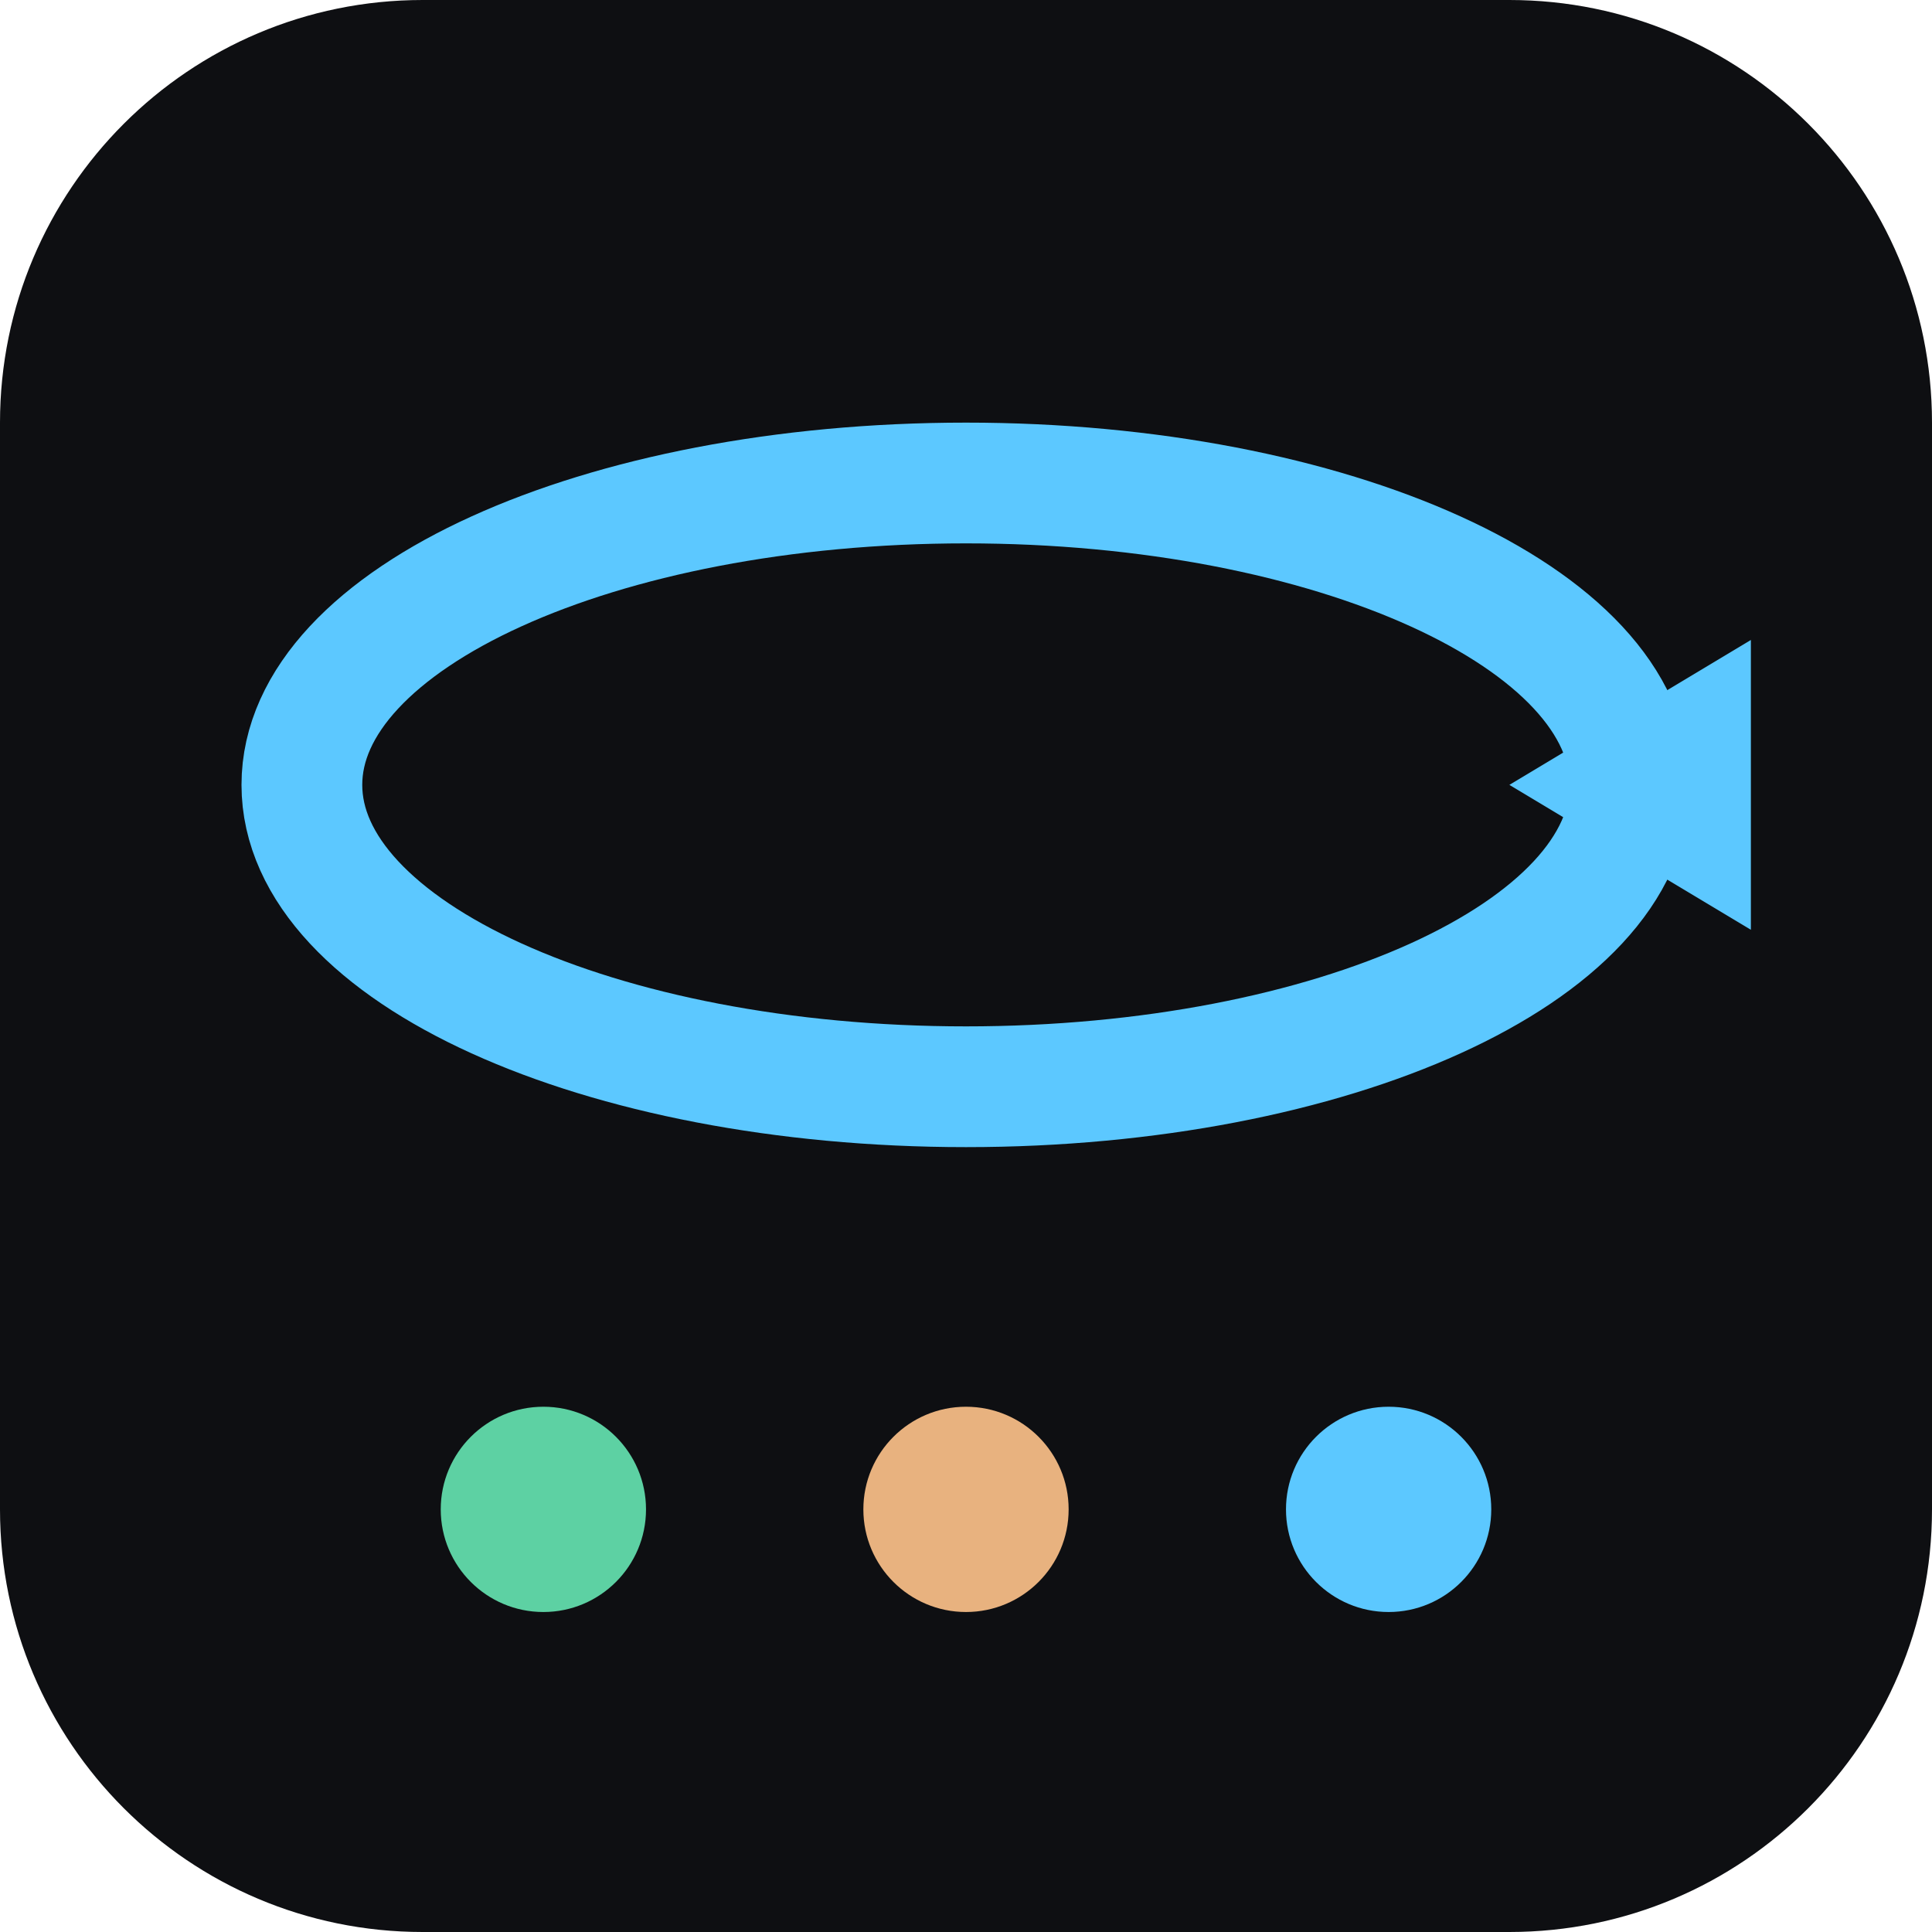
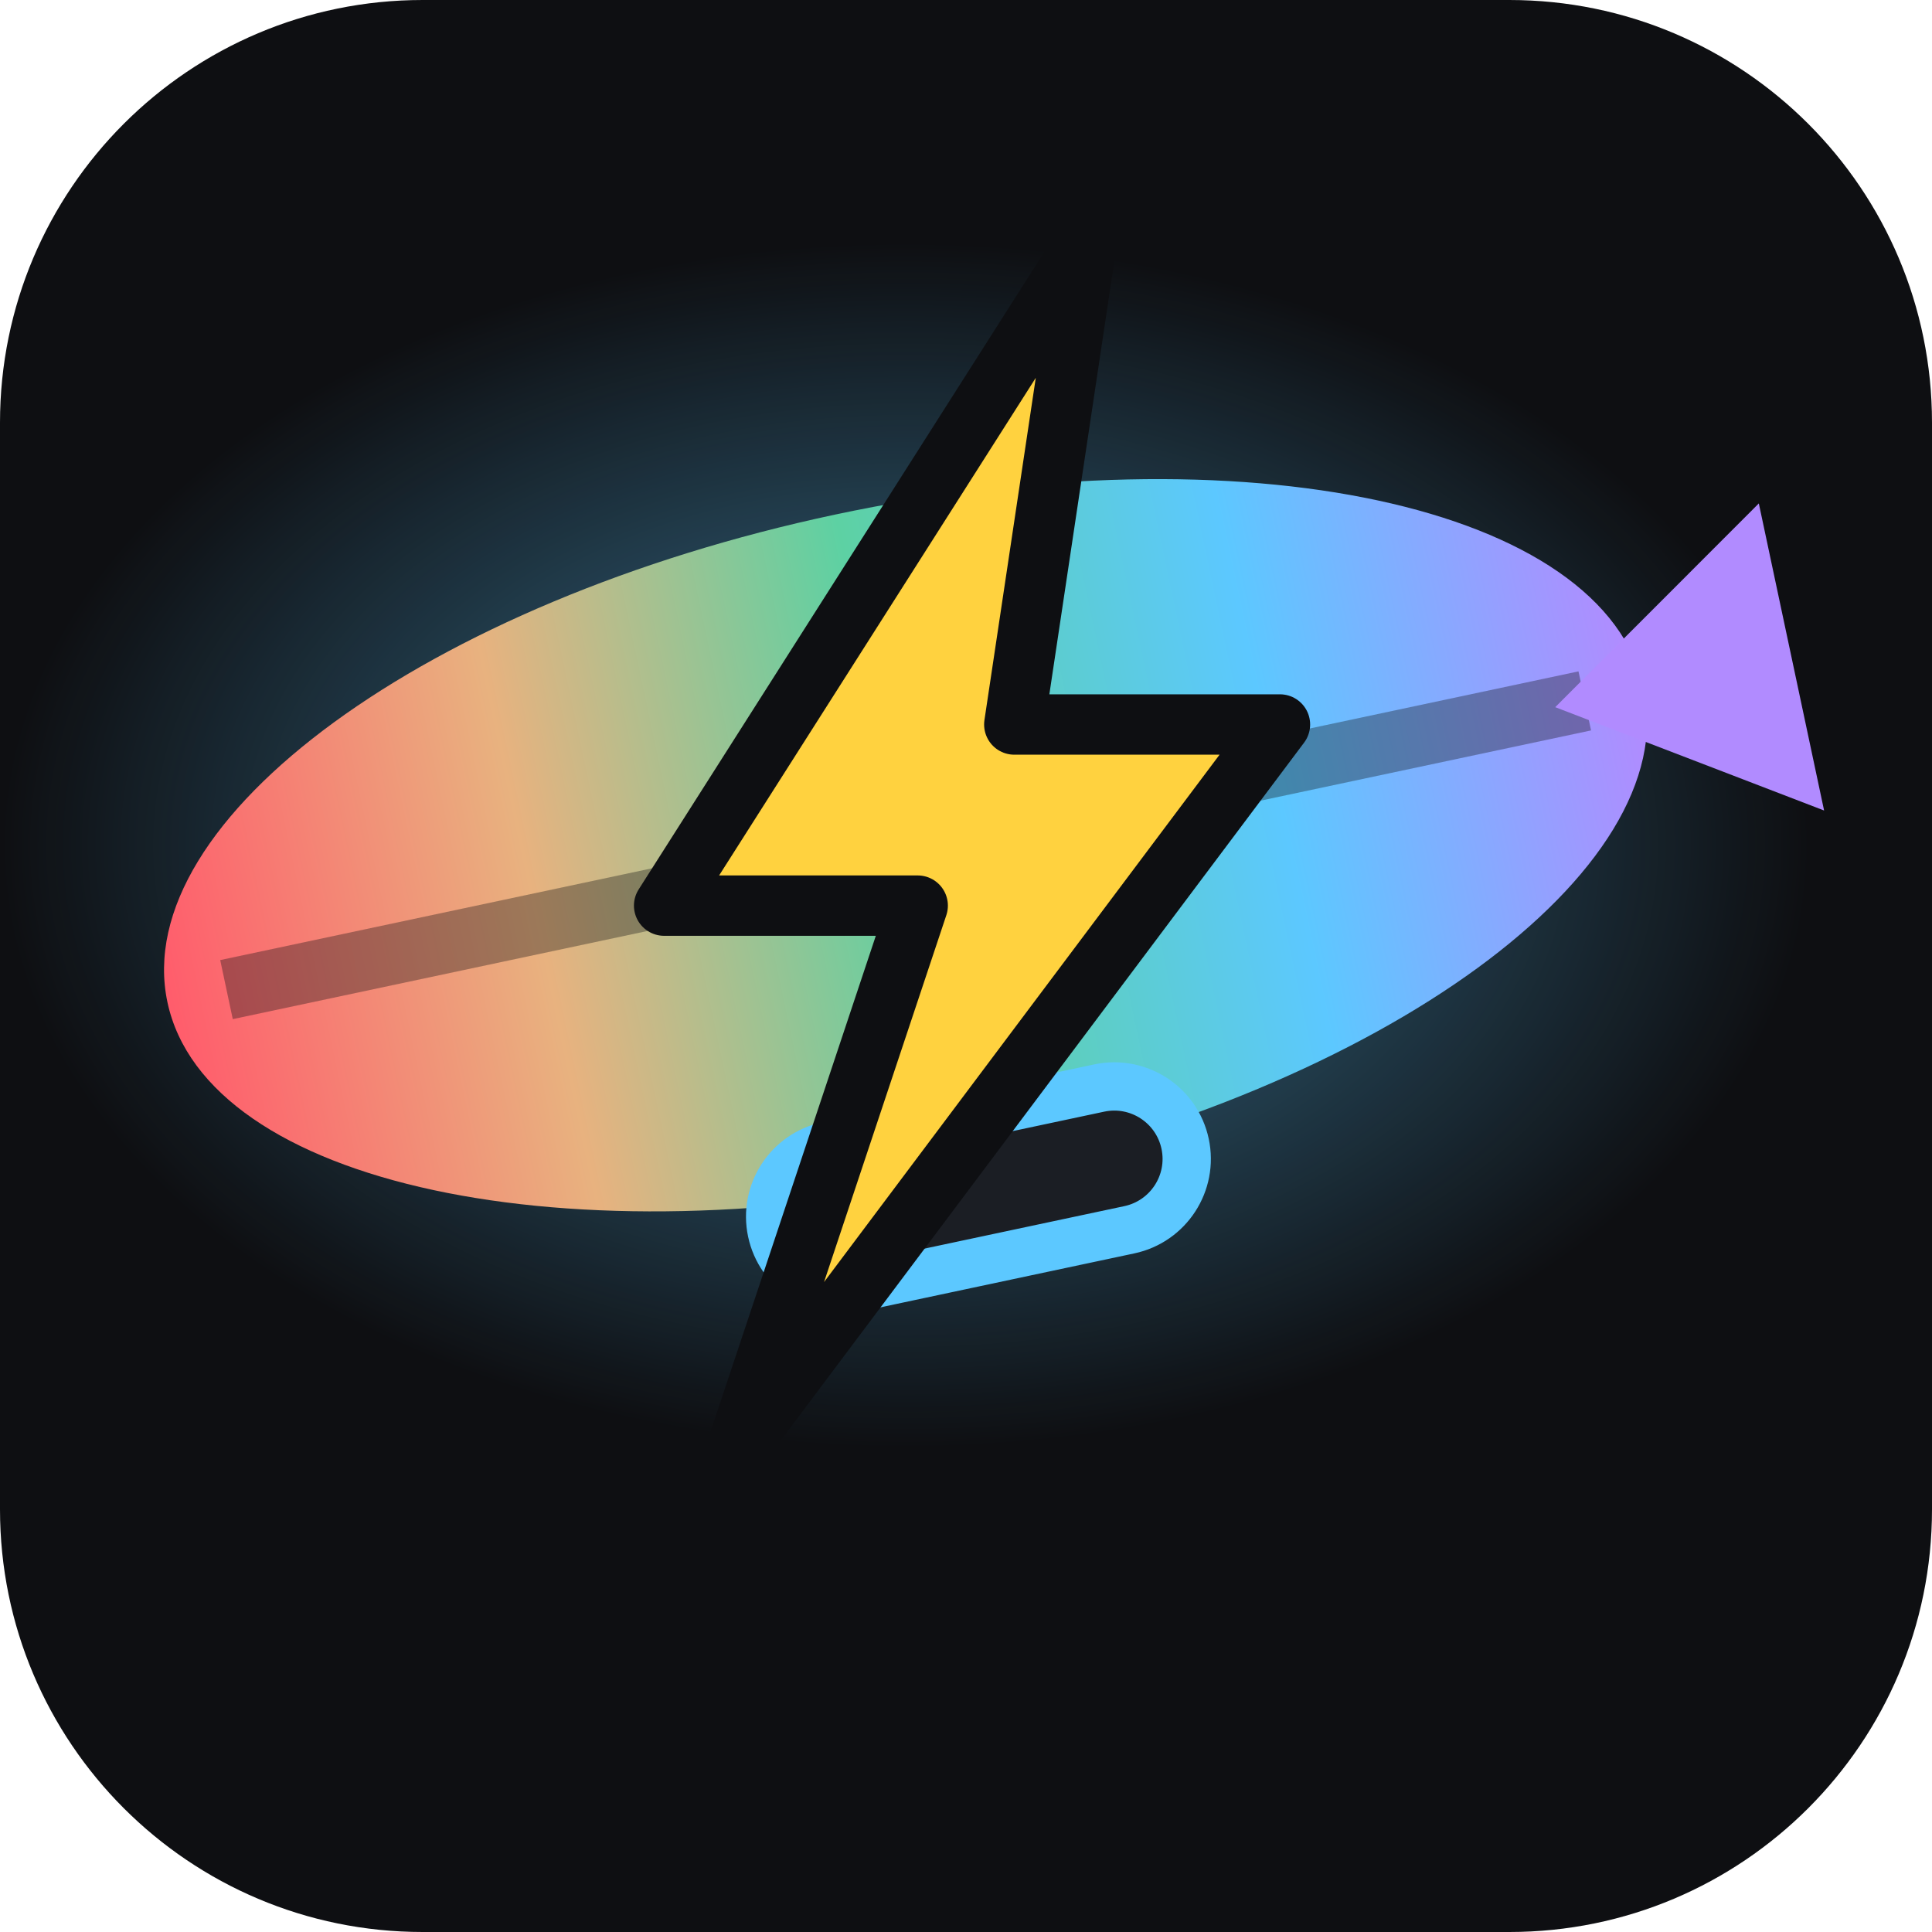
<svg xmlns="http://www.w3.org/2000/svg" viewBox="0 0 32 32">
+   <defs>
+     <linearGradient id="led" x1="0" y1="0" x2="1" y2="0">
+       <stop offset="0" stop-color="#ff5d6c" />
+       <stop offset=".25" stop-color="#e8b27f" />
+       <stop offset=".5" stop-color="#5dd1a3" />
+       <stop offset=".75" stop-color="#5cc8ff" />
+       <stop offset="1" stop-color="#b18bff" />
+     </linearGradient>
+     <radialGradient id="glow" cx=".5" cy=".5" r=".5">
+       <stop offset="0" stop-color="#5cc8ff" stop-opacity=".55" />
+       <stop offset="1" stop-color="#5cc8ff" stop-opacity="0" />
+     </radialGradient>
+   </defs>
  <rect width="32" height="32" rx="7" fill="#0e0f12" />
-   <ellipse cx="16" cy="13" rx="11" ry="5" fill="none" stroke="#5cc8ff" stroke-width="2" />
-   <path d="M25 13 l4 -2.4 v4.8 z" fill="#5cc8ff" />
-   <circle cx="9" cy="25" r="1.7" fill="#5dd1a3" />
-   <circle cx="16" cy="25" r="1.7" fill="#e8b27f" />
-   <circle cx="23" cy="25" r="1.7" fill="#5cc8ff" />
+   <ellipse cx="15" cy="14" rx="15" ry="10" fill="url(#glow)" />
+   <g transform="rotate(-12 15 14)">
+     <ellipse cx="15" cy="14" rx="12.5" ry="5.6" fill="url(#led)" />
+     <path d="M3.5 14 H26.5" stroke="#0e0f12" stroke-width="1" opacity=".35" />
+     <path d="M26 14 l4 -2.6 v5.2 z" fill="#b18bff" />
+     <rect x="11.5" y="18.6" width="7" height="2.4" rx="1.2" fill="#1b1e24" stroke="#5cc8ff" stroke-width=".8" />
+   </g>
+   <path d="M18 4 l-7 11 h4.2 l-3 9 9 -12 h-4.4 z" fill="#ffd23f" stroke="#0e0f12" stroke-width="1" stroke-linejoin="round" />
</svg>
